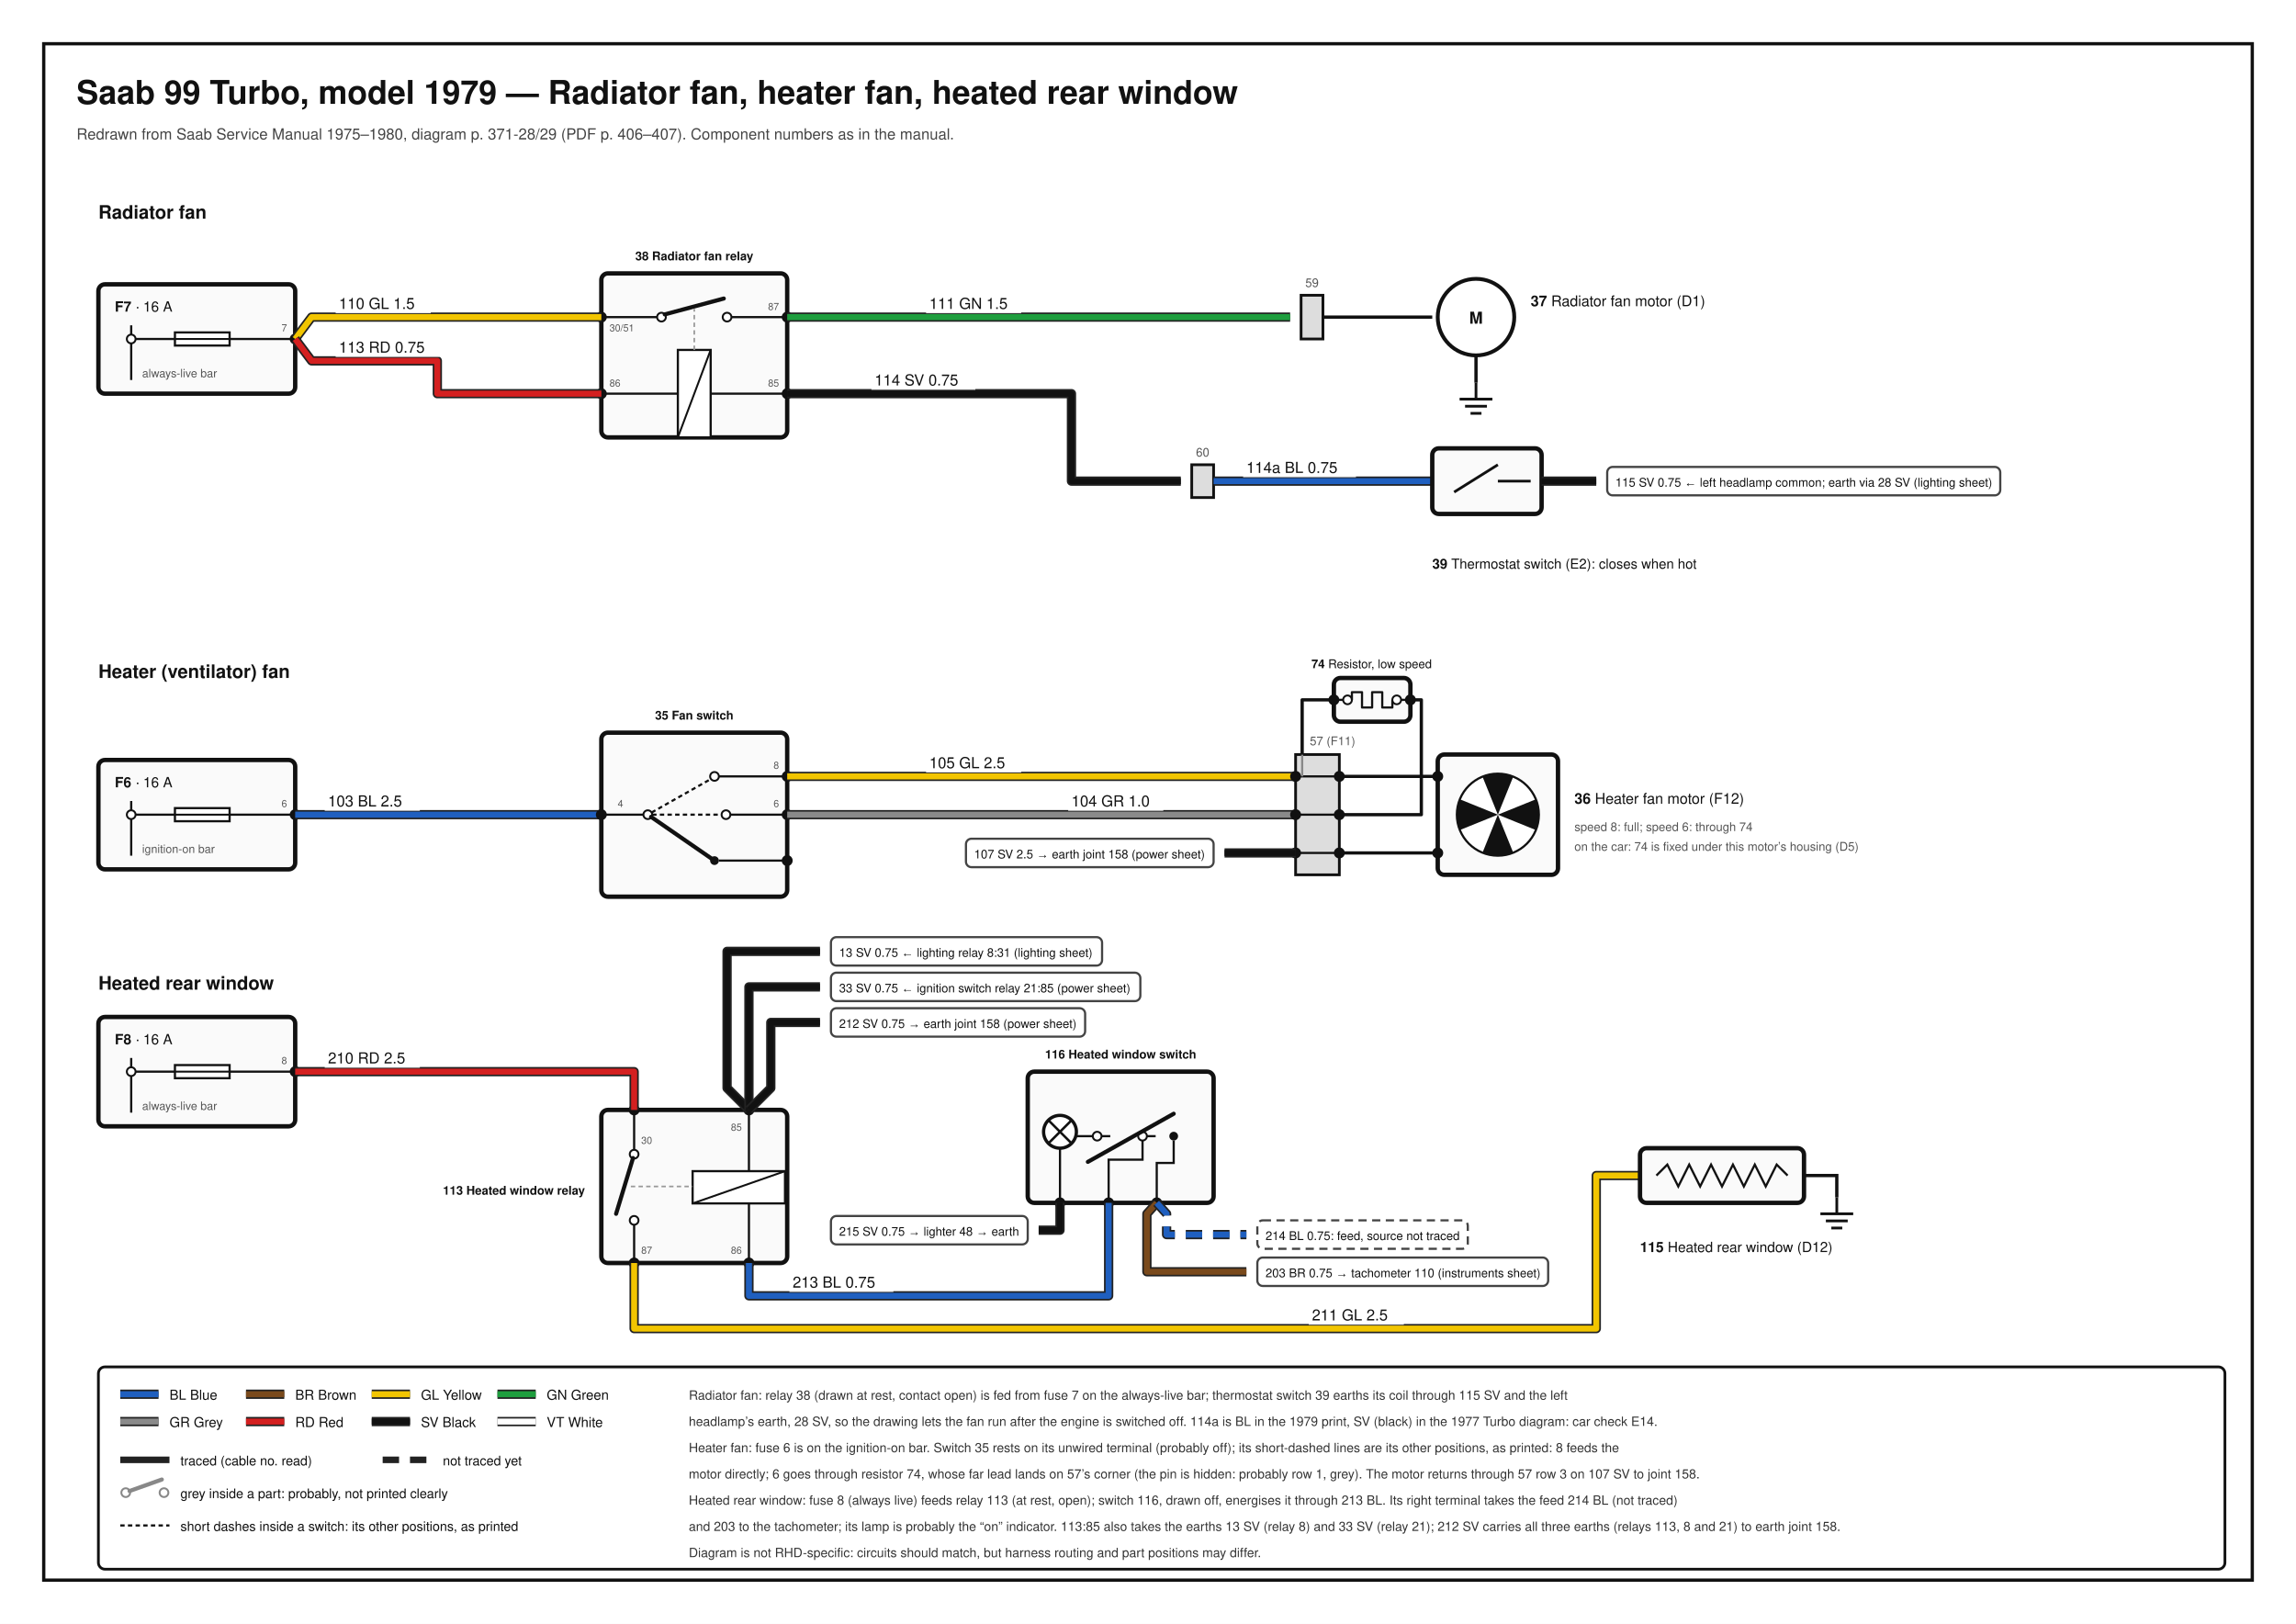
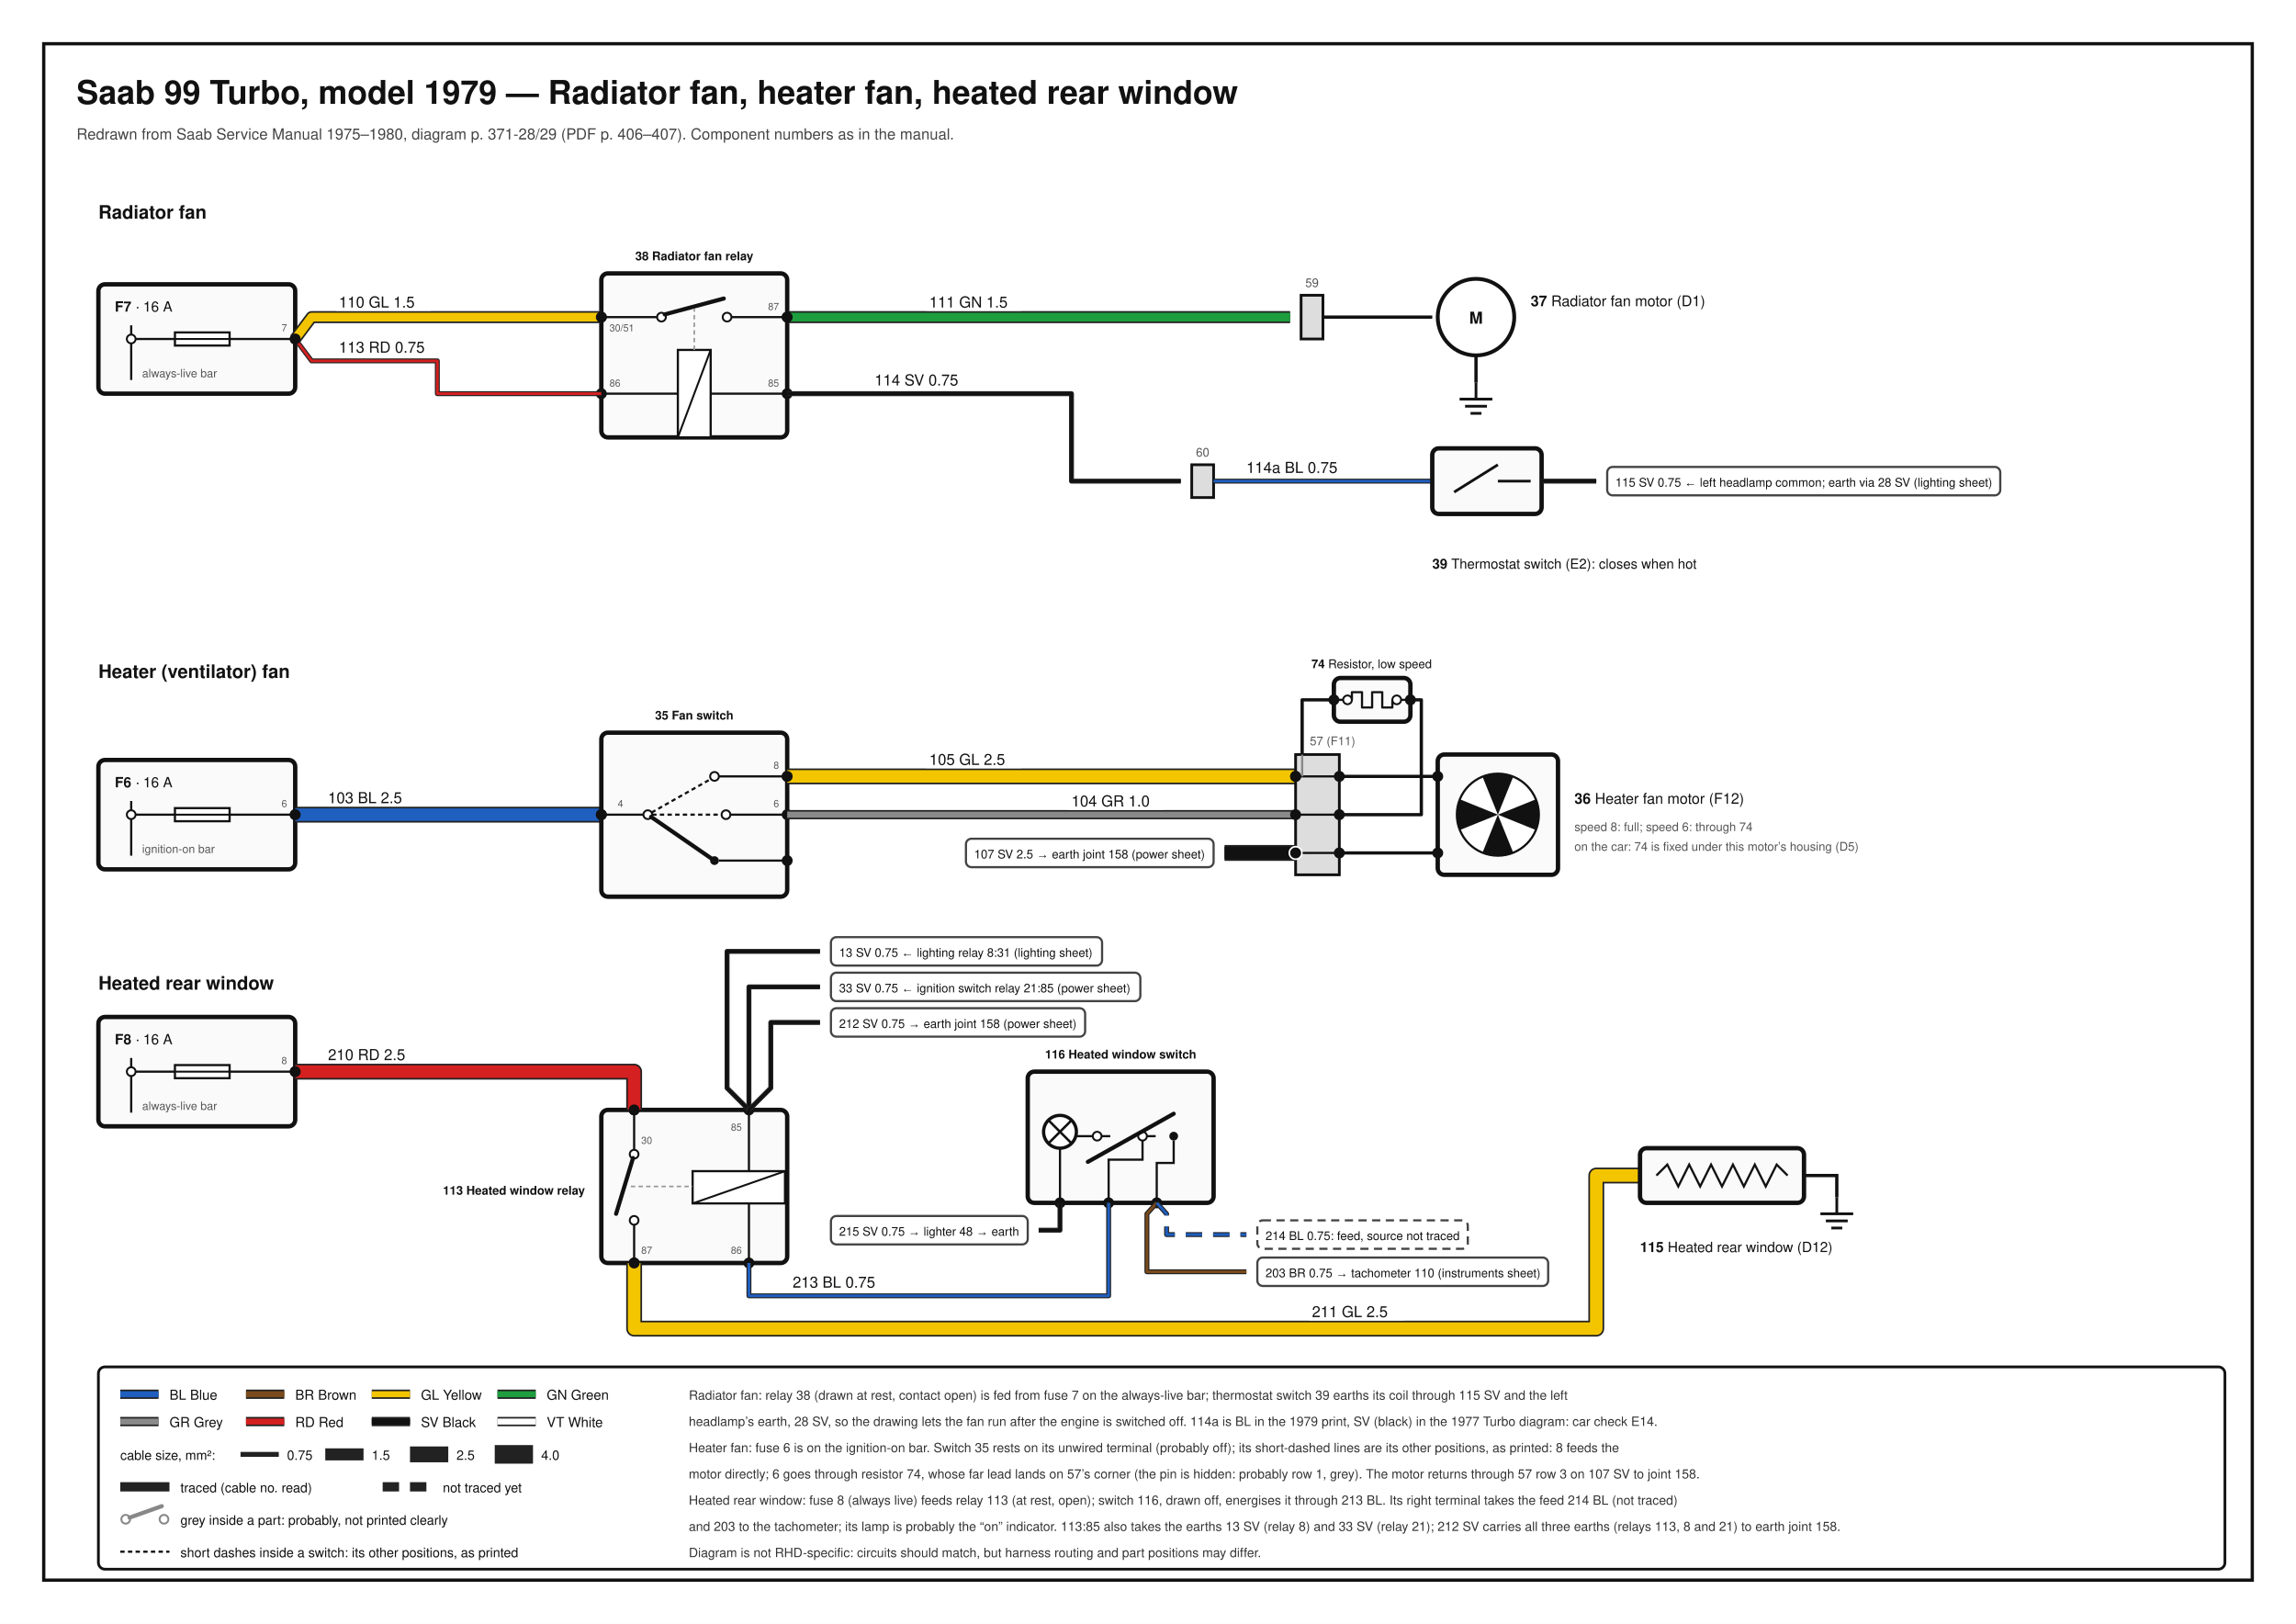
<svg xmlns="http://www.w3.org/2000/svg" width="420mm" height="297mm" viewBox="0 0 420 297" font-family="Helvetica, Arial, sans-serif">
  <rect width="420" height="297" fill="#fff" />
  <rect x="8" y="8" width="404" height="281" fill="none" stroke="#111" stroke-width=".6" />
  <text x="14" y="19" font-size="6" text-anchor="start" font-weight="bold" fill="#111">Saab 99 Turbo, model 1979 — Radiator fan, heater fan, heated rear window</text>
  <text x="14" y="25.5" font-size="2.8" text-anchor="start" font-weight="normal" fill="#444">Redrawn from Saab Service Manual 1975–1980, diagram p. 371-28/29 (PDF p. 406–407). Component numbers as in the manual.</text>
  <text x="18" y="40" font-size="3.4" text-anchor="start" font-weight="bold" fill="#111">Radiator fan</text>
  <rect x="18" y="52" width="36" height="20" rx="1.2" fill="#fafafa" stroke="#111" stroke-width="0.8" />
  <text x="21" y="57" font-size="2.6" text-anchor="start" font-weight="normal" fill="#111">
    <tspan font-weight="bold">F7</tspan> · 16 A</text>
  <path d="M24,59.5 L24,69.5" fill="none" stroke="#111" stroke-width=".4" />
  <circle cx="24" cy="62" r=".8" fill="#fff" stroke="#111" stroke-width=".35" />
  <text x="26" y="69" font-size="2.1" text-anchor="start" font-weight="normal" fill="#555">always-live bar</text>
  <rect x="32" y="60.8" width="10" height="2.4" fill="#fff" stroke="#111" stroke-width=".4" />
  <path d="M32,62 L42,62" stroke="#111" stroke-width=".35" />
  <path d="M24.8,62 L32,62" fill="none" stroke="#111" stroke-width=".4" />
  <path d="M42,62 L54,62" fill="none" stroke="#111" stroke-width=".4" />
  <circle cx="54" cy="62" r="1.0" fill="#111" />
  <text x="52.5" y="60.6" font-size="1.8" text-anchor="end" font-weight="normal" fill="#555">7</text>
  <rect x="110" y="50" width="34" height="30" rx="1.2" fill="#fafafa" stroke="#111" stroke-width="0.8" />
  <text x="127" y="47.6" font-size="2.2" text-anchor="middle" font-weight="bold" fill="#111">38 Radiator fan relay</text>
  <circle cx="110" cy="58" r="1.0" fill="#111" />
  <circle cx="110" cy="72" r="1.0" fill="#111" />
  <circle cx="144" cy="58" r="1.0" fill="#111" />
  <circle cx="144" cy="72" r="1.0" fill="#111" />
  <text x="111.5" y="60.6" font-size="1.8" text-anchor="start" font-weight="normal" fill="#555">30/51</text>
  <text x="142.5" y="56.7" font-size="1.8" text-anchor="end" font-weight="normal" fill="#555">87</text>
  <text x="111.5" y="70.7" font-size="1.8" text-anchor="start" font-weight="normal" fill="#555">86</text>
  <text x="142.5" y="70.7" font-size="1.8" text-anchor="end" font-weight="normal" fill="#555">85</text>
  <path d="M110,58 L120.2,58" fill="none" stroke="#111" stroke-width=".4" />
  <circle cx="121" cy="58" r=".8" fill="#fff" stroke="#111" stroke-width=".35" />
  <circle cx="133" cy="58" r=".8" fill="#fff" stroke="#111" stroke-width=".35" />
  <path d="M133.8,58 L144,58" fill="none" stroke="#111" stroke-width=".4" />
  <path d="M121.6,57.5 L132.4,54.6" stroke="#111" stroke-width=".75" stroke-linecap="round" />
  <rect x="124" y="64" width="6" height="16" fill="#fff" stroke="#111" stroke-width=".4" />
  <path d="M124,80 L130,64" stroke="#111" stroke-width=".35" />
  <path d="M110,72 L124,72" fill="none" stroke="#111" stroke-width=".4" />
  <path d="M130,72 L144,72" fill="none" stroke="#111" stroke-width=".4" />
  <path d="M127,64 L127,56.5" fill="none" stroke="#999" stroke-width=".3" stroke-dasharray=".8 .6" />
-   <path d="M54,62 L57,58 L110,58" fill="none" stroke="#222" stroke-width="1.7" stroke-linejoin="round" />
-   <path d="M54,62 L57,58 L110,58" fill="none" stroke="#f2c500" stroke-width="1.1" stroke-linejoin="round" />
-   <rect x="61.4" y="53.5" width="17.4" height="3.8" fill="#fff" opacity=".85" />
-   <text x="62" y="56.5" font-size="2.8" text-anchor="start" font-weight="normal" fill="#111">110 GL 1.5</text>
-   <path d="M54,62 L57,66 L80,66 L80,72 L110,72" fill="none" stroke="#222" stroke-width="1.7" stroke-linejoin="round" />
-   <path d="M54,62 L57,66 L80,66 L80,72 L110,72" fill="none" stroke="#d42020" stroke-width="1.1" stroke-linejoin="round" />
-   <rect x="61.4" y="61.5" width="19.02" height="3.8" fill="#fff" opacity=".85" />
+   <path d="M54,62 L57,58 L110,58" fill="none" stroke="#222" stroke-width="2.2" stroke-linejoin="round" />
+   <path d="M54,62 L57,58 L110,58" fill="none" stroke="#f2c500" stroke-width="1.6" stroke-linejoin="round" />
+   <rect x="61.4" y="53.25" width="17.4" height="3.6" fill="#fff" opacity=".85" />
+   <text x="62" y="56.25" font-size="2.8" text-anchor="start" font-weight="normal" fill="#111">110 GL 1.5</text>
+   <path d="M54,62 L57,66 L80,66 L80,72 L110,72" fill="none" stroke="#222" stroke-width="0.9" stroke-linejoin="round" />
+   <path d="M54,62 L57,66 L80,66 L80,72 L110,72" fill="none" stroke="#d42020" stroke-width="0.5" stroke-linejoin="round" />
+   <rect x="61.4" y="61.5" width="19.02" height="3.6" fill="#fff" opacity=".85" />
  <text x="62" y="64.5" font-size="2.8" text-anchor="start" font-weight="normal" fill="#111">113 RD 0.75</text>
-   <path d="M144,58 L236,58" fill="none" stroke="#222" stroke-width="1.7" stroke-linejoin="round" />
-   <path d="M144,58 L236,58" fill="none" stroke="#1e9e3e" stroke-width="1.1" stroke-linejoin="round" />
-   <rect x="169.4" y="53.5" width="17.4" height="3.8" fill="#fff" opacity=".85" />
-   <text x="170" y="56.5" font-size="2.8" text-anchor="start" font-weight="normal" fill="#111">111 GN 1.5</text>
+   <path d="M144,58 L236,58" fill="none" stroke="#222" stroke-width="2.2" stroke-linejoin="round" />
+   <path d="M144,58 L236,58" fill="none" stroke="#1e9e3e" stroke-width="1.6" stroke-linejoin="round" />
+   <rect x="169.4" y="53.25" width="17.4" height="3.6" fill="#fff" opacity=".85" />
+   <text x="170" y="56.25" font-size="2.8" text-anchor="start" font-weight="normal" fill="#111">111 GN 1.5</text>
  <rect x="238" y="54.0" width="4" height="8" fill="#ddd" stroke="#111" stroke-width=".5" />
  <text x="240" y="52.5" font-size="2.2" text-anchor="middle" font-weight="normal" fill="#555">59</text>
+   <circle cx="54" cy="62" r="1.0" fill="#111" />
+   <circle cx="110" cy="58" r="1.0" fill="#111" />
+   <circle cx="144" cy="58" r="1.0" fill="#111" />
  <path d="M242,58 H262" stroke="#111" stroke-width=".6" />
  <circle cx="270" cy="58" r="7" fill="#fff" stroke="#111" stroke-width=".7" />
  <text x="270" y="59.2" font-size="3" text-anchor="middle" font-weight="bold" fill="#111">M</text>
  <text x="280" y="56" font-size="2.7" text-anchor="start" font-weight="normal" fill="#111">
    <tspan font-weight="bold">37</tspan> Radiator fan motor (D1)</text>
  <path d="M270,65 v5" stroke="#111" stroke-width=".6" />
  <path d="M270,70 v3 M267,73 h6 M268,74.3 h4 M269,75.6 h2" stroke="#111" stroke-width=".5" fill="none" />
-   <path d="M144,72 L196,72 L196,88 L216,88" fill="none" stroke="#222" stroke-width="1.7" stroke-linejoin="round" />
-   <path d="M144,72 L196,72 L196,88 L216,88" fill="none" stroke="#111111" stroke-width="1.1" stroke-linejoin="round" />
-   <rect x="159.4" y="67.5" width="19.02" height="3.8" fill="#fff" opacity=".85" />
+   <path d="M144,72 L196,72 L196,88 L216,88" fill="none" stroke="#222" stroke-width="0.9" stroke-linejoin="round" />
+   <path d="M144,72 L196,72 L196,88 L216,88" fill="none" stroke="#111111" stroke-width="0.5" stroke-linejoin="round" />
+   <rect x="159.4" y="67.5" width="19.02" height="3.6" fill="#fff" opacity=".85" />
  <text x="160" y="70.5" font-size="2.8" text-anchor="start" font-weight="normal" fill="#111">114 SV 0.75</text>
  <rect x="218" y="85.0" width="4" height="6" fill="#ddd" stroke="#111" stroke-width=".5" />
  <text x="220" y="83.5" font-size="2.2" text-anchor="middle" font-weight="normal" fill="#555">60</text>
-   <path d="M222,88 L262,88" fill="none" stroke="#222" stroke-width="1.7" stroke-linejoin="round" />
-   <path d="M222,88 L262,88" fill="none" stroke="#1f5fbf" stroke-width="1.1" stroke-linejoin="round" />
-   <rect x="227.4" y="83.5" width="20.64" height="3.8" fill="#fff" opacity=".85" />
+   <path d="M222,88 L262,88" fill="none" stroke="#222" stroke-width="0.9" stroke-linejoin="round" />
+   <path d="M222,88 L262,88" fill="none" stroke="#1f5fbf" stroke-width="0.5" stroke-linejoin="round" />
+   <rect x="227.4" y="83.5" width="20.64" height="3.6" fill="#fff" opacity=".85" />
  <text x="228" y="86.5" font-size="2.8" text-anchor="start" font-weight="normal" fill="#111">114a BL 0.75</text>
  <rect x="262" y="82" width="20" height="12" rx="1.2" fill="#fafafa" stroke="#111" stroke-width="0.8" />
  <path d="M266,90 l8,-5 M274,88 h6" stroke="#111" stroke-width=".5" />
-   <path d="M282,88 L292,88" fill="none" stroke="#222" stroke-width="1.7" stroke-linejoin="round" />
-   <path d="M282,88 L292,88" fill="none" stroke="#111111" stroke-width="1.1" stroke-linejoin="round" />
+   <path d="M282,88 L292,88" fill="none" stroke="#222" stroke-width="0.9" stroke-linejoin="round" />
+   <path d="M282,88 L292,88" fill="none" stroke="#111111" stroke-width="0.5" stroke-linejoin="round" />
  <rect x="294" y="85.4" width="71.9" height="5.2" rx="1" fill="#fff" stroke="#444" stroke-width=".4" />
  <text x="295.5" y="89" font-size="2.2" text-anchor="start" font-weight="normal" fill="#111">115 SV 0.75 <tspan font-family="Arial">←</tspan> left headlamp common; earth via 28 SV (lighting sheet)</text>
  <text x="262" y="104" font-size="2.5" text-anchor="start" font-weight="normal" fill="#111">
    <tspan font-weight="bold">39</tspan> Thermostat switch (E2): closes when hot</text>
  <text x="18" y="124" font-size="3.4" text-anchor="start" font-weight="bold" fill="#111">Heater (ventilator) fan</text>
  <rect x="18" y="139" width="36" height="20" rx="1.2" fill="#fafafa" stroke="#111" stroke-width="0.8" />
  <text x="21" y="144" font-size="2.6" text-anchor="start" font-weight="normal" fill="#111">
    <tspan font-weight="bold">F6</tspan> · 16 A</text>
  <path d="M24,146.5 L24,156.5" fill="none" stroke="#111" stroke-width=".4" />
  <circle cx="24" cy="149" r=".8" fill="#fff" stroke="#111" stroke-width=".35" />
  <text x="26" y="156" font-size="2.1" text-anchor="start" font-weight="normal" fill="#555">ignition-on bar</text>
  <rect x="32" y="147.8" width="10" height="2.4" fill="#fff" stroke="#111" stroke-width=".4" />
  <path d="M32,149 L42,149" stroke="#111" stroke-width=".35" />
  <path d="M24.8,149 L32,149" fill="none" stroke="#111" stroke-width=".4" />
  <path d="M42,149 L54,149" fill="none" stroke="#111" stroke-width=".4" />
  <circle cx="54" cy="149" r="1.0" fill="#111" />
  <text x="52.5" y="147.6" font-size="1.8" text-anchor="end" font-weight="normal" fill="#555">6</text>
-   <path d="M54,149 L110,149" fill="none" stroke="#222" stroke-width="1.7" stroke-linejoin="round" />
-   <path d="M54,149 L110,149" fill="none" stroke="#1f5fbf" stroke-width="1.1" stroke-linejoin="round" />
-   <rect x="59.4" y="144.5" width="17.4" height="3.8" fill="#fff" opacity=".85" />
-   <text x="60" y="147.5" font-size="2.8" text-anchor="start" font-weight="normal" fill="#111">103 BL 2.5</text>
+   <path d="M54,149 L110,149" fill="none" stroke="#222" stroke-width="2.9" stroke-linejoin="round" />
+   <path d="M54,149 L110,149" fill="none" stroke="#1f5fbf" stroke-width="2.3" stroke-linejoin="round" />
+   <rect x="59.4" y="143.9" width="17.4" height="3.6" fill="#fff" opacity=".85" />
+   <text x="60" y="146.9" font-size="2.8" text-anchor="start" font-weight="normal" fill="#111">103 BL 2.5</text>
  <rect x="110" y="134" width="34" height="30" rx="1.2" fill="#fafafa" stroke="#111" stroke-width="0.8" />
  <text x="127" y="131.6" font-size="2.2" text-anchor="middle" font-weight="bold" fill="#111">35 Fan switch</text>
  <circle cx="144" cy="142" r="1.0" fill="#111" />
  <circle cx="144" cy="149" r="1.0" fill="#111" />
  <circle cx="144" cy="157.4" r="1.0" fill="#111" />
  <circle cx="110" cy="149" r="1.0" fill="#111" />
  <text x="113" y="147.6" font-size="1.8" text-anchor="start" font-weight="normal" fill="#555">4</text>
  <text x="142.5" y="140.6" font-size="1.8" text-anchor="end" font-weight="normal" fill="#555">8</text>
  <text x="142.5" y="147.6" font-size="1.8" text-anchor="end" font-weight="normal" fill="#555">6</text>
  <path d="M110,149 L117.7,149" fill="none" stroke="#111" stroke-width=".4" />
  <circle cx="118.5" cy="149" r=".8" fill="#fff" stroke="#111" stroke-width=".35" />
  <circle cx="130.7" cy="142" r=".8" fill="#fff" stroke="#111" stroke-width=".35" />
  <path d="M131.5,142 L144,142" fill="none" stroke="#111" stroke-width=".4" />
  <circle cx="132.8" cy="149" r=".8" fill="#fff" stroke="#111" stroke-width=".35" />
  <path d="M133.6,149 L144,149" fill="none" stroke="#111" stroke-width=".4" />
  <circle cx="130.7" cy="157.4" r=".8" fill="#111" />
  <path d="M131.5,157.4 L144,157.4" fill="none" stroke="#111" stroke-width=".4" />
  <path d="M119.1,149.4 L130.4,157.2" stroke="#111" stroke-width=".75" stroke-linecap="round" />
  <path d="M119.2,148.6 L130,142.5" fill="none" stroke="#111" stroke-width=".4" stroke-dasharray=".8 .6" />
  <path d="M119.3,149 L132,149" fill="none" stroke="#111" stroke-width=".4" stroke-dasharray=".8 .6" />
-   <path d="M144,142 L237,142" fill="none" stroke="#222" stroke-width="1.7" stroke-linejoin="round" />
-   <path d="M144,142 L237,142" fill="none" stroke="#f2c500" stroke-width="1.1" stroke-linejoin="round" />
-   <rect x="169.4" y="137.5" width="17.4" height="3.8" fill="#fff" opacity=".85" />
-   <text x="170" y="140.5" font-size="2.8" text-anchor="start" font-weight="normal" fill="#111">105 GL 2.5</text>
+   <path d="M144,142 L237,142" fill="none" stroke="#222" stroke-width="2.9" stroke-linejoin="round" />
+   <path d="M144,142 L237,142" fill="none" stroke="#f2c500" stroke-width="2.3" stroke-linejoin="round" />
+   <rect x="169.4" y="136.9" width="17.4" height="3.6" fill="#fff" opacity=".85" />
+   <text x="170" y="139.9" font-size="2.8" text-anchor="start" font-weight="normal" fill="#111">105 GL 2.5</text>
  <path d="M144,149 L237,149" fill="none" stroke="#222" stroke-width="1.7" stroke-linejoin="round" />
  <path d="M144,149 L237,149" fill="none" stroke="#8a8a8a" stroke-width="1.1" stroke-linejoin="round" />
-   <rect x="195.4" y="144.5" width="17.4" height="3.8" fill="#fff" opacity=".85" />
+   <rect x="195.4" y="144.5" width="17.4" height="3.6" fill="#fff" opacity=".85" />
  <text x="196" y="147.5" font-size="2.8" text-anchor="start" font-weight="normal" fill="#111">104 GR 1.0</text>
+   <circle cx="54" cy="149" r="1.0" fill="#111" />
+   <circle cx="110" cy="149" r="1.0" fill="#111" />
+   <circle cx="144" cy="142" r="1.0" fill="#111" />
  <rect x="237" y="138" width="8" height="22" fill="#ddd" stroke="#111" stroke-width=".5" />
  <text x="239.6" y="136.3" font-size="2.2" text-anchor="start" font-weight="normal" fill="#555">57 (F11)</text>
  <path d="M237,142 L245,142" fill="none" stroke="#111" stroke-width=".4" />
  <circle cx="237" cy="142" r="1.0" fill="#111" />
  <circle cx="245" cy="142" r="1.0" fill="#111" />
  <path d="M237,149 L245,149" fill="none" stroke="#111" stroke-width=".4" />
  <circle cx="237" cy="149" r="1.0" fill="#111" />
  <circle cx="245" cy="149" r="1.0" fill="#111" />
  <path d="M237,156 L245,156" fill="none" stroke="#111" stroke-width=".4" />
  <circle cx="237" cy="156" r="1.0" fill="#111" />
  <circle cx="245" cy="156" r="1.0" fill="#111" />
  <path d="M238.2,138 L238.2,142" fill="none" stroke="#888" stroke-width=".4" />
  <rect x="244" y="124" width="14" height="8" rx="1.2" fill="#fafafa" stroke="#111" stroke-width="0.8" />
  <text x="239.9" y="122.2" font-size="2.2" text-anchor="start" font-weight="normal" fill="#111">
    <tspan font-weight="bold">74</tspan> Resistor, low speed</text>
  <circle cx="244" cy="128" r="1.0" fill="#111" />
  <circle cx="258" cy="128" r="1.0" fill="#111" />
  <path d="M244,128 L245.7,128" fill="none" stroke="#111" stroke-width=".4" />
  <circle cx="246.5" cy="128" r=".8" fill="#fff" stroke="#111" stroke-width=".35" />
  <path d="M247.3,128 L247.3,126.6 L249.15,126.6 L249.15,129.4 L251.0,129.4 L251.0,126.6 L252.85,126.6 L252.85,129.4 L254.7,129.4 L254.7,128" fill="none" stroke="#111" stroke-width=".4" stroke-linejoin="round" />
  <circle cx="255.5" cy="128" r=".8" fill="#fff" stroke="#111" stroke-width=".35" />
  <path d="M256.3,128 L258,128" fill="none" stroke="#111" stroke-width=".4" />
  <path d="M244,128 L238.2,128 L238.2,138" fill="none" stroke="#111" stroke-width=".6" stroke-linejoin="round" />
  <path d="M258,128 L260,128 L260,149 L245,149" fill="none" stroke="#111" stroke-width=".6" stroke-linejoin="round" />
  <path d="M245,142 L263,142" fill="none" stroke="#111" stroke-width=".6" stroke-linejoin="round" />
  <path d="M245,156 L263,156" fill="none" stroke="#111" stroke-width=".6" stroke-linejoin="round" />
-   <path d="M237,156 L224,156" fill="none" stroke="#222" stroke-width="1.7" stroke-linejoin="round" />
-   <path d="M237,156 L224,156" fill="none" stroke="#111111" stroke-width="1.1" stroke-linejoin="round" />
+   <path d="M237,156 L224,156" fill="none" stroke="#222" stroke-width="2.9" stroke-linejoin="round" />
+   <path d="M237,156 L224,156" fill="none" stroke="#111111" stroke-width="2.3" stroke-linejoin="round" />
  <rect x="176.7" y="153.4" width="45.3" height="5.2" rx="1" fill="#fff" stroke="#444" stroke-width=".4" />
  <text x="178.2" y="157" font-size="2.2" text-anchor="start" font-weight="normal" fill="#111">107 SV 2.5 <tspan font-family="Arial">→</tspan> earth joint 158 (power sheet)</text>
+   <circle cx="237" cy="142" r="1.0" fill="#111" />
+   <circle cx="237" cy="156" r="1.15" fill="#111" stroke="#fff" stroke-width=".3" />
  <rect x="263" y="138" width="22" height="22" rx="1.2" fill="#fafafa" stroke="#111" stroke-width="0.8" />
  <circle cx="263" cy="142" r="1.0" fill="#111" />
  <circle cx="263" cy="156" r="1.0" fill="#111" />
  <circle cx="274" cy="149" r="7.5" fill="#fff" stroke="#111" stroke-width=".4" />
  <path d="M274,149 L280.95,146.19 A7.5,7.5 0 0 1 280.95,151.81 Z" fill="#111" />
  <path d="M274,149 L276.81,155.95 A7.5,7.5 0 0 1 271.19,155.95 Z" fill="#111" />
  <path d="M274,149 L267.05,151.81 A7.5,7.5 0 0 1 267.05,146.19 Z" fill="#111" />
  <path d="M274,149 L271.19,142.05 A7.5,7.5 0 0 1 276.81,142.05 Z" fill="#111" />
  <text x="288" y="147" font-size="2.7" text-anchor="start" font-weight="normal" fill="#111">
    <tspan font-weight="bold">36</tspan> Heater fan motor (F12)</text>
  <text x="288" y="152" font-size="2.2" text-anchor="start" font-weight="normal" fill="#555">speed 8: full; speed 6: through 74</text>
  <text x="288" y="155.6" font-size="2.2" text-anchor="start" font-weight="normal" fill="#555">on the car: 74 is fixed under this motor’s housing (D5)</text>
  <text x="18" y="181" font-size="3.4" text-anchor="start" font-weight="bold" fill="#111">Heated rear window</text>
  <rect x="18" y="186" width="36" height="20" rx="1.2" fill="#fafafa" stroke="#111" stroke-width="0.8" />
  <text x="21" y="191" font-size="2.6" text-anchor="start" font-weight="normal" fill="#111">
    <tspan font-weight="bold">F8</tspan> · 16 A</text>
  <path d="M24,193.5 L24,203.5" fill="none" stroke="#111" stroke-width=".4" />
  <circle cx="24" cy="196" r=".8" fill="#fff" stroke="#111" stroke-width=".35" />
  <text x="26" y="203" font-size="2.1" text-anchor="start" font-weight="normal" fill="#555">always-live bar</text>
  <rect x="32" y="194.8" width="10" height="2.4" fill="#fff" stroke="#111" stroke-width=".4" />
  <path d="M32,196 L42,196" stroke="#111" stroke-width=".35" />
  <path d="M24.8,196 L32,196" fill="none" stroke="#111" stroke-width=".4" />
  <path d="M42,196 L54,196" fill="none" stroke="#111" stroke-width=".4" />
  <circle cx="54" cy="196" r="1.0" fill="#111" />
  <text x="52.5" y="194.6" font-size="1.8" text-anchor="end" font-weight="normal" fill="#555">8</text>
  <rect x="110" y="203" width="34" height="28" rx="1.2" fill="#fafafa" stroke="#111" stroke-width="0.8" />
  <text x="107" y="218.5" font-size="2.2" text-anchor="end" font-weight="bold" fill="#111">113 Heated window relay</text>
  <circle cx="116" cy="203" r="1.0" fill="#111" />
  <circle cx="137" cy="203" r="1.0" fill="#111" />
  <circle cx="116" cy="231" r="1.0" fill="#111" />
  <circle cx="137" cy="231" r="1.0" fill="#111" />
  <text x="117.3" y="209.2" font-size="1.8" text-anchor="start" font-weight="normal" fill="#555">30</text>
  <text x="135.7" y="206.8" font-size="1.8" text-anchor="end" font-weight="normal" fill="#555">85</text>
  <text x="117.3" y="229.3" font-size="1.8" text-anchor="start" font-weight="normal" fill="#555">87</text>
  <text x="135.7" y="229.3" font-size="1.8" text-anchor="end" font-weight="normal" fill="#555">86</text>
  <path d="M116,203 L116,210.3" fill="none" stroke="#111" stroke-width=".4" />
  <circle cx="116" cy="211.1" r=".8" fill="#fff" stroke="#111" stroke-width=".35" />
  <path d="M115.8,211.8 L112.7,222" stroke="#111" stroke-width=".75" stroke-linecap="round" />
  <circle cx="116" cy="223.2" r=".8" fill="#fff" stroke="#111" stroke-width=".35" />
  <path d="M116,224 L116,231" fill="none" stroke="#111" stroke-width=".4" />
  <rect x="126.7" y="214.2" width="16.9" height="5.9" fill="#fff" stroke="#111" stroke-width=".4" />
  <path d="M126.7,220.1 L143.6,214.2" stroke="#111" stroke-width=".35" />
  <path d="M137,203 L137,214.2" fill="none" stroke="#111" stroke-width=".4" />
  <path d="M137,220.1 L137,231" fill="none" stroke="#111" stroke-width=".4" />
  <path d="M115.4,217 L126.7,217" fill="none" stroke="#999" stroke-width=".3" stroke-dasharray=".8 .6" />
-   <path d="M54,196 L116,196 L116,203" fill="none" stroke="#222" stroke-width="1.7" stroke-linejoin="round" />
-   <path d="M54,196 L116,196 L116,203" fill="none" stroke="#d42020" stroke-width="1.1" stroke-linejoin="round" />
-   <rect x="59.4" y="191.5" width="17.4" height="3.8" fill="#fff" opacity=".85" />
-   <text x="60" y="194.5" font-size="2.8" text-anchor="start" font-weight="normal" fill="#111">210 RD 2.5</text>
-   <path d="M137,203 L133,199 L133,174 L150,174" fill="none" stroke="#222" stroke-width="1.7" stroke-linejoin="round" />
-   <path d="M137,203 L133,199 L133,174 L150,174" fill="none" stroke="#111111" stroke-width="1.1" stroke-linejoin="round" />
+   <path d="M54,196 L116,196 L116,203" fill="none" stroke="#222" stroke-width="2.9" stroke-linejoin="round" />
+   <path d="M54,196 L116,196 L116,203" fill="none" stroke="#d42020" stroke-width="2.3" stroke-linejoin="round" />
+   <rect x="59.4" y="190.9" width="17.4" height="3.6" fill="#fff" opacity=".85" />
+   <text x="60" y="193.9" font-size="2.8" text-anchor="start" font-weight="normal" fill="#111">210 RD 2.5</text>
+   <path d="M137,203 L133,199 L133,174 L150,174" fill="none" stroke="#222" stroke-width="0.9" stroke-linejoin="round" />
+   <path d="M137,203 L133,199 L133,174 L150,174" fill="none" stroke="#111111" stroke-width="0.5" stroke-linejoin="round" />
  <rect x="152" y="171.4" width="49.6" height="5.2" rx="1" fill="#fff" stroke="#444" stroke-width=".4" />
  <text x="153.5" y="175" font-size="2.2" text-anchor="start" font-weight="normal" fill="#111">13 SV 0.75 <tspan font-family="Arial">←</tspan> lighting relay 8:31 (lighting sheet)</text>
-   <path d="M137,203 L137,180.5 L150,180.5" fill="none" stroke="#222" stroke-width="1.7" stroke-linejoin="round" />
-   <path d="M137,203 L137,180.5 L150,180.5" fill="none" stroke="#111111" stroke-width="1.1" stroke-linejoin="round" />
+   <path d="M137,203 L137,180.5 L150,180.5" fill="none" stroke="#222" stroke-width="0.9" stroke-linejoin="round" />
+   <path d="M137,203 L137,180.5 L150,180.5" fill="none" stroke="#111111" stroke-width="0.5" stroke-linejoin="round" />
  <rect x="152" y="177.9" width="56.6" height="5.2" rx="1" fill="#fff" stroke="#444" stroke-width=".4" />
  <text x="153.5" y="181.5" font-size="2.2" text-anchor="start" font-weight="normal" fill="#111">33 SV 0.75 <tspan font-family="Arial">←</tspan> ignition switch relay 21:85 (power sheet)</text>
-   <path d="M137,203 L141,199 L141,187 L150,187" fill="none" stroke="#222" stroke-width="1.7" stroke-linejoin="round" />
-   <path d="M137,203 L141,199 L141,187 L150,187" fill="none" stroke="#111111" stroke-width="1.1" stroke-linejoin="round" />
+   <path d="M137,203 L141,199 L141,187 L150,187" fill="none" stroke="#222" stroke-width="0.9" stroke-linejoin="round" />
+   <path d="M137,203 L141,199 L141,187 L150,187" fill="none" stroke="#111111" stroke-width="0.5" stroke-linejoin="round" />
  <rect x="152" y="184.4" width="46.5" height="5.2" rx="1" fill="#fff" stroke="#444" stroke-width=".4" />
  <text x="153.5" y="188" font-size="2.2" text-anchor="start" font-weight="normal" fill="#111">212 SV 0.75 <tspan font-family="Arial">→</tspan> earth joint 158 (power sheet)</text>
  <rect x="188" y="196" width="34" height="24" rx="1.2" fill="#fafafa" stroke="#111" stroke-width="0.8" />
  <text x="205" y="193.6" font-size="2.2" text-anchor="middle" font-weight="bold" fill="#111">116 Heated window switch</text>
  <circle cx="193.9" cy="220" r="1.0" fill="#111" />
  <circle cx="202.8" cy="220" r="1.0" fill="#111" />
  <circle cx="211.6" cy="220" r="1.0" fill="#111" />
  <circle cx="193.9" cy="207" r="3" fill="#fff" stroke="#111" stroke-width=".6" />
  <path d="M191.8,204.9 L196.0,209.1 M191.8,209.1 L196.0,204.9" stroke="#111" stroke-width=".45" />
  <path d="M193.9,210 L193.9,220" fill="none" stroke="#111" stroke-width=".4" />
  <path d="M196.8,207.8 L199.9,207.8" fill="none" stroke="#111" stroke-width=".4" />
  <circle cx="200.7" cy="207.8" r=".8" fill="#fff" stroke="#111" stroke-width=".35" />
  <path d="M201.5,207.8 L203.1,207.8" fill="none" stroke="#111" stroke-width=".4" />
  <circle cx="209" cy="207.8" r=".8" fill="#fff" stroke="#111" stroke-width=".35" />
  <path d="M209.8,207.8 L211.4,207.8" fill="none" stroke="#111" stroke-width=".4" />
  <path d="M209,208.6 L209,212.1 L202.8,212.1 L202.8,220" fill="none" stroke="#111" stroke-width=".4" />
  <circle cx="214.7" cy="207.8" r=".8" fill="#111" />
  <path d="M214.7,208.6 L214.7,212.7 L211.6,212.7 L211.6,220" fill="none" stroke="#111" stroke-width=".4" />
  <path d="M199,212.5 L214.7,203.7" stroke="#111" stroke-width=".75" stroke-linecap="round" />
-   <path d="M202.8,220 L202.8,237 L137,237 L137,231" fill="none" stroke="#222" stroke-width="1.7" stroke-linejoin="round" />
-   <path d="M202.8,220 L202.8,237 L137,237 L137,231" fill="none" stroke="#1f5fbf" stroke-width="1.1" stroke-linejoin="round" />
-   <rect x="144.4" y="232.5" width="19.02" height="3.8" fill="#fff" opacity=".85" />
+   <path d="M202.8,220 L202.8,237 L137,237 L137,231" fill="none" stroke="#222" stroke-width="0.9" stroke-linejoin="round" />
+   <path d="M202.8,220 L202.8,237 L137,237 L137,231" fill="none" stroke="#1f5fbf" stroke-width="0.5" stroke-linejoin="round" />
+   <rect x="144.4" y="232.5" width="19.02" height="3.6" fill="#fff" opacity=".85" />
  <text x="145" y="235.5" font-size="2.8" text-anchor="start" font-weight="normal" fill="#111">213 BL 0.75</text>
-   <path d="M193.9,220 L193.9,225 L190,225" fill="none" stroke="#222" stroke-width="1.7" stroke-linejoin="round" />
-   <path d="M193.9,220 L193.9,225 L190,225" fill="none" stroke="#111111" stroke-width="1.1" stroke-linejoin="round" />
+   <path d="M193.9,220 L193.9,225 L190,225" fill="none" stroke="#222" stroke-width="0.9" stroke-linejoin="round" />
+   <path d="M193.9,220 L193.9,225 L190,225" fill="none" stroke="#111111" stroke-width="0.5" stroke-linejoin="round" />
  <rect x="152" y="222.4" width="36" height="5.2" rx="1" fill="#fff" stroke="#444" stroke-width=".4" />
  <text x="153.5" y="226" font-size="2.2" text-anchor="start" font-weight="normal" fill="#111">215 SV 0.75 <tspan font-family="Arial">→</tspan> lighter 48 <tspan font-family="Arial">→</tspan> earth</text>
-   <path d="M211.6,220 L209.8,222 L209.8,232.6 L228,232.6" fill="none" stroke="#222" stroke-width="1.7" stroke-linejoin="round" />
-   <path d="M211.6,220 L209.8,222 L209.8,232.6 L228,232.6" fill="none" stroke="#7a4a1c" stroke-width="1.1" stroke-linejoin="round" />
+   <path d="M211.6,220 L209.8,222 L209.8,232.6 L228,232.6" fill="none" stroke="#222" stroke-width="0.9" stroke-linejoin="round" />
+   <path d="M211.6,220 L209.8,222 L209.8,232.6 L228,232.6" fill="none" stroke="#7a4a1c" stroke-width="0.5" stroke-linejoin="round" />
  <rect x="230" y="230.0" width="53.2" height="5.2" rx="1" fill="#fff" stroke="#444" stroke-width=".4" />
  <text x="231.5" y="233.6" font-size="2.2" text-anchor="start" font-weight="normal" fill="#111">203 BR 0.75 <tspan font-family="Arial">→</tspan> tachometer 110 (instruments sheet)</text>
-   <path d="M211.6,220 L213.4,222 L213.4,225.8 L228,225.8" fill="none" stroke="#222" stroke-width="1.7" stroke-linejoin="round" stroke-dasharray="3 2" />
-   <path d="M211.6,220 L213.4,222 L213.4,225.8 L228,225.8" fill="none" stroke="#1f5fbf" stroke-width="1.1" stroke-linejoin="round" stroke-dasharray="3 2" />
+   <path d="M211.6,220 L213.4,222 L213.4,225.8 L228,225.8" fill="none" stroke="#222" stroke-width="0.9" stroke-linejoin="round" stroke-dasharray="3 2" />
+   <path d="M211.6,220 L213.4,222 L213.4,225.8 L228,225.8" fill="none" stroke="#1f5fbf" stroke-width="0.5" stroke-linejoin="round" stroke-dasharray="3 2" />
  <rect x="230" y="223.2" width="38.5" height="5.2" rx="1" fill="#fff" stroke="#444" stroke-width=".4" stroke-dasharray="1.5 1" />
  <text x="231.5" y="226.8" font-size="2.2" text-anchor="start" font-weight="normal" fill="#111">214 BL 0.75: feed, source not traced</text>
-   <path d="M116,231 L116,243 L292,243 L292,215 L300,215" fill="none" stroke="#222" stroke-width="1.7" stroke-linejoin="round" />
-   <path d="M116,231 L116,243 L292,243 L292,215 L300,215" fill="none" stroke="#f2c500" stroke-width="1.1" stroke-linejoin="round" />
-   <rect x="239.4" y="238.5" width="17.4" height="3.8" fill="#fff" opacity=".85" />
-   <text x="240" y="241.5" font-size="2.8" text-anchor="start" font-weight="normal" fill="#111">211 GL 2.5</text>
+   <path d="M116,231 L116,243 L292,243 L292,215 L300,215" fill="none" stroke="#222" stroke-width="2.9" stroke-linejoin="round" />
+   <path d="M116,231 L116,243 L292,243 L292,215 L300,215" fill="none" stroke="#f2c500" stroke-width="2.3" stroke-linejoin="round" />
+   <rect x="239.4" y="237.9" width="17.4" height="3.6" fill="#fff" opacity=".85" />
+   <text x="240" y="240.9" font-size="2.8" text-anchor="start" font-weight="normal" fill="#111">211 GL 2.5</text>
+   <circle cx="54" cy="196" r="1.0" fill="#111" />
+   <circle cx="116" cy="203" r="1.0" fill="#111" />
+   <circle cx="116" cy="231" r="1.0" fill="#111" />
  <rect x="300" y="210" width="30" height="10" rx="1.2" fill="#fafafa" stroke="#111" stroke-width="0.8" />
  <path d="M303,215 l2,-2 l2,4 l2,-4 l2,4 l2,-4 l2,4 l2,-4 l2,4 l2,-4 l2,4 l2,-4 l2,2" fill="none" stroke="#111" stroke-width=".4" />
  <path d="M330,215 h6 v4" fill="none" stroke="#111" stroke-width=".6" />
  <path d="M336,219 v3 M333,222 h6 M334,223.3 h4 M335,224.6 h2" stroke="#111" stroke-width=".5" fill="none" />
  <text x="300" y="229" font-size="2.6" text-anchor="start" font-weight="normal" fill="#111">
    <tspan font-weight="bold">115</tspan> Heated rear window (D12)</text>
  <rect x="18" y="250" width="389" height="37" rx="1.2" fill="#fff" stroke="#111" stroke-width="0.5" />
  <path d="M22,255 h7" stroke="#222" stroke-width="1.7" />
  <path d="M22,255 h7" stroke="#1f5fbf" stroke-width="1.1" />
  <text x="31" y="256" font-size="2.5" text-anchor="start" font-weight="normal" fill="#111">BL Blue</text>
  <path d="M45,255 h7" stroke="#222" stroke-width="1.7" />
  <path d="M45,255 h7" stroke="#7a4a1c" stroke-width="1.1" />
  <text x="54" y="256" font-size="2.5" text-anchor="start" font-weight="normal" fill="#111">BR Brown</text>
  <path d="M68,255 h7" stroke="#222" stroke-width="1.7" />
  <path d="M68,255 h7" stroke="#f2c500" stroke-width="1.1" />
  <text x="77" y="256" font-size="2.5" text-anchor="start" font-weight="normal" fill="#111">GL Yellow</text>
  <path d="M91,255 h7" stroke="#222" stroke-width="1.7" />
  <path d="M91,255 h7" stroke="#1e9e3e" stroke-width="1.1" />
  <text x="100" y="256" font-size="2.5" text-anchor="start" font-weight="normal" fill="#111">GN Green</text>
  <path d="M22,260 h7" stroke="#222" stroke-width="1.7" />
  <path d="M22,260 h7" stroke="#8a8a8a" stroke-width="1.1" />
  <text x="31" y="261" font-size="2.5" text-anchor="start" font-weight="normal" fill="#111">GR Grey</text>
  <path d="M45,260 h7" stroke="#222" stroke-width="1.7" />
  <path d="M45,260 h7" stroke="#d42020" stroke-width="1.1" />
  <text x="54" y="261" font-size="2.5" text-anchor="start" font-weight="normal" fill="#111">RD Red</text>
  <path d="M68,260 h7" stroke="#222" stroke-width="1.7" />
  <path d="M68,260 h7" stroke="#111111" stroke-width="1.1" />
  <text x="77" y="261" font-size="2.5" text-anchor="start" font-weight="normal" fill="#111">SV Black</text>
  <path d="M91,260 h7" stroke="#222" stroke-width="1.7" />
  <path d="M91,260 h7" stroke="#ffffff" stroke-width="1.1" />
  <text x="100" y="261" font-size="2.5" text-anchor="start" font-weight="normal" fill="#111">VT White</text>
-   <path d="M22,267 h9" stroke="#222" stroke-width="1.2" />
-   <text x="33" y="268" font-size="2.4" text-anchor="start" font-weight="normal" fill="#111">traced (cable no. read)</text>
-   <path d="M70,267 h9" stroke="#222" stroke-width="1.2" stroke-dasharray="3 2" />
-   <text x="81" y="268" font-size="2.4" text-anchor="start" font-weight="normal" fill="#111">not traced yet</text>
-   <circle cx="23" cy="273" r=".8" fill="#fff" stroke="#888" stroke-width=".35" />
-   <circle cx="30" cy="273" r=".8" fill="#fff" stroke="#888" stroke-width=".35" />
-   <path d="M23.7,272.7 L29.6,270.6" stroke="#888" stroke-width=".75" stroke-linecap="round" />
-   <text x="33" y="274" font-size="2.4" text-anchor="start" font-weight="normal" fill="#111">grey inside a part: probably, not printed clearly</text>
-   <path d="M22,279 L31,279" fill="none" stroke="#111" stroke-width=".4" stroke-dasharray=".8 .6" />
-   <text x="33" y="280" font-size="2.4" text-anchor="start" font-weight="normal" fill="#111">short dashes inside a switch: its other positions, as printed</text>
+   <text x="22" y="267.0" font-size="2.4" text-anchor="start" font-weight="normal" fill="#111">cable size, mm²:</text>
+   <path d="M44,266.0 h7" stroke="#222" stroke-width="0.9" />
+   <text x="52.5" y="267.0" font-size="2.4" text-anchor="start" font-weight="normal" fill="#111">0.75</text>
+   <path d="M59.5,266.0 h7" stroke="#222" stroke-width="2.2" />
+   <text x="68.0" y="267.0" font-size="2.4" text-anchor="start" font-weight="normal" fill="#111">1.5</text>
+   <path d="M75.0,266.0 h7" stroke="#222" stroke-width="2.9" />
+   <text x="83.5" y="267.0" font-size="2.4" text-anchor="start" font-weight="normal" fill="#111">2.5</text>
+   <path d="M90.5,266.0 h7" stroke="#222" stroke-width="3.4" />
+   <text x="99.0" y="267.0" font-size="2.4" text-anchor="start" font-weight="normal" fill="#111">4.0</text>
+   <path d="M22,271.933 h9" stroke="#222" stroke-width="1.7" />
+   <text x="33" y="272.933" font-size="2.4" text-anchor="start" font-weight="normal" fill="#111">traced (cable no. read)</text>
+   <path d="M70,271.933 h9" stroke="#222" stroke-width="1.7" stroke-dasharray="3 2" />
+   <text x="81" y="272.933" font-size="2.4" text-anchor="start" font-weight="normal" fill="#111">not traced yet</text>
+   <circle cx="23" cy="277.867" r=".8" fill="#fff" stroke="#888" stroke-width=".35" />
+   <circle cx="30" cy="277.867" r=".8" fill="#fff" stroke="#888" stroke-width=".35" />
+   <path d="M23.7,277.567 L29.6,275.467" stroke="#888" stroke-width=".75" stroke-linecap="round" />
+   <text x="33" y="278.867" font-size="2.4" text-anchor="start" font-weight="normal" fill="#111">grey inside a part: probably, not printed clearly</text>
+   <path d="M22,283.8 L31,283.8" fill="none" stroke="#111" stroke-width=".4" stroke-dasharray=".8 .6" />
+   <text x="33" y="284.8" font-size="2.4" text-anchor="start" font-weight="normal" fill="#111">short dashes inside a switch: its other positions, as printed</text>
  <text x="126" y="256.0" font-size="2.35" text-anchor="start" font-weight="normal" fill="#333">Radiator fan: relay 38 (drawn at rest, contact open) is fed from fuse 7 on the always-live bar; thermostat switch 39 earths its coil through 115 SV and the left</text>
  <text x="126" y="260.8" font-size="2.35" text-anchor="start" font-weight="normal" fill="#333">headlamp’s earth, 28 SV, so the drawing lets the fan run after the engine is switched off. 114a is BL in the 1979 print, SV (black) in the 1977 Turbo diagram: car check E14.</text>
  <text x="126" y="265.6" font-size="2.35" text-anchor="start" font-weight="normal" fill="#333">Heater fan: fuse 6 is on the ignition-on bar. Switch 35 rests on its unwired terminal (probably off); its short-dashed lines are its other positions, as printed: 8 feeds the</text>
  <text x="126" y="270.4" font-size="2.35" text-anchor="start" font-weight="normal" fill="#333">motor directly; 6 goes through resistor 74, whose far lead lands on 57’s corner (the pin is hidden: probably row 1, grey). The motor returns through 57 row 3 on 107 SV to joint 158.</text>
  <text x="126" y="275.2" font-size="2.35" text-anchor="start" font-weight="normal" fill="#333">Heated rear window: fuse 8 (always live) feeds relay 113 (at rest, open); switch 116, drawn off, energises it through 213 BL. Its right terminal takes the feed 214 BL (not traced)</text>
  <text x="126" y="280.0" font-size="2.35" text-anchor="start" font-weight="normal" fill="#333">and 203 to the tachometer; its lamp is probably the “on” indicator. 113:85 also takes the earths 13 SV (relay 8) and 33 SV (relay 21); 212 SV carries all three earths (relays 113, 8 and 21) to earth joint 158.</text>
  <text x="126" y="284.8" font-size="2.35" text-anchor="start" font-weight="normal" fill="#333">Diagram is not RHD-specific: circuits should match, but harness routing and part positions may differ.</text>
</svg>
